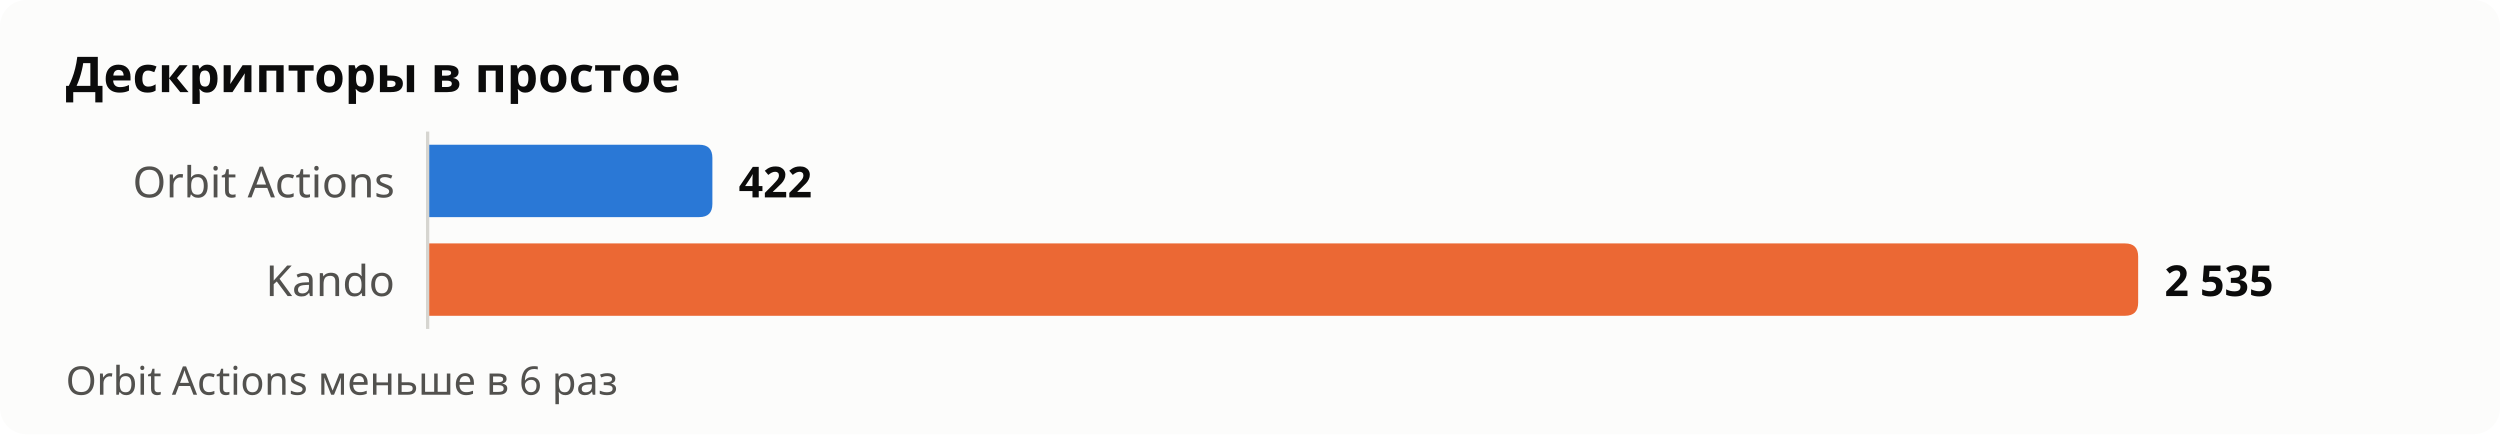
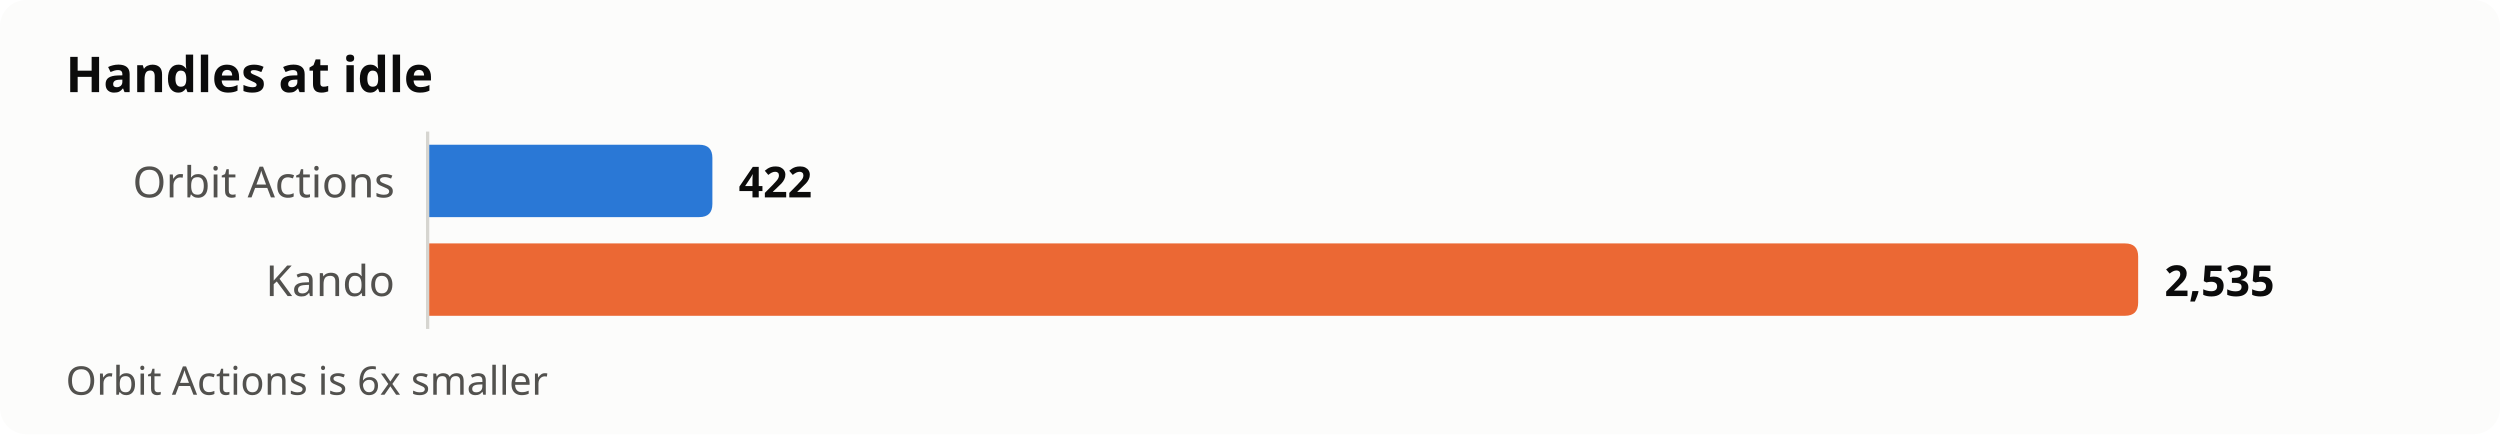
- <svg xmlns="http://www.w3.org/2000/svg" viewBox="0 0 760 132" width="760" height="132" role="img" aria-label="Дескрипторы в простое: Orbit Actions 422 , Kando 3.0.1 2 535 ">
+ <svg xmlns="http://www.w3.org/2000/svg" viewBox="0 0 760 132" width="760" height="132" role="img" aria-label="Handles at idle: Orbit Actions 422 , Kando 3.0.1 2,535 ">
  <style>
  .surface { fill: #fcfcfb; }
  .title { fill: #0b0b0b; font: 600 15px 'Segoe UI', system-ui, sans-serif; }
  .label { fill: #52514e; font: 13px 'Segoe UI', system-ui, sans-serif; }
  .value { fill: #0b0b0b; font: 600 13px 'Segoe UI', system-ui, sans-serif; }
  .note { fill: #52514e; font: 12px 'Segoe UI', system-ui, sans-serif; }
  .base { stroke: #d6d5d0; }
  .orbit { fill: #2a78d6; }
  .kando { fill: #eb6834; }
  @media (prefers-color-scheme: dark) {
    .surface { fill: #1a1a19; }
    .title, .value { fill: #f0efec; }
    .label, .note { fill: #c3c2b7; }
    .base { stroke: #3a3a37; }
    .orbit { fill: #3987e5; }
    .kando { fill: #d95926; }
  }
</style>
  <rect class="surface" width="760" height="132" rx="8" />
-   <text class="title" x="20" y="28">Дескрипторы в простое</text>
+   <text class="title" x="20" y="28">Handles at idle</text>
  <text class="label" x="120" y="60" text-anchor="end">Orbit Actions</text>
  <path class="orbit" d="M130,44 H212.564 Q216.564,44 216.564,48 V62 Q216.564,66 212.564,66 H130 Z" />
-   <text class="value" x="224.564" y="60">422 </text>
+   <text class="value" x="224.564" y="60">422</text>
  <text class="label" x="120" y="90" text-anchor="end">Kando</text>
  <path class="kando" d="M130,74 H646 Q650,74 650,78 V92 Q650,96 646,96 H130 Z" />
-   <text class="value" x="658" y="90">2 535 </text>
+   <text class="value" x="658" y="90">2,535</text>
  <line class="base" x1="130" y1="40" x2="130" y2="100" />
-   <text class="note" x="20" y="120">Orbit Actions меньше в 6 раз</text>
+   <text class="note" x="20" y="120">Orbit Actions is 6x smaller</text>
</svg>
